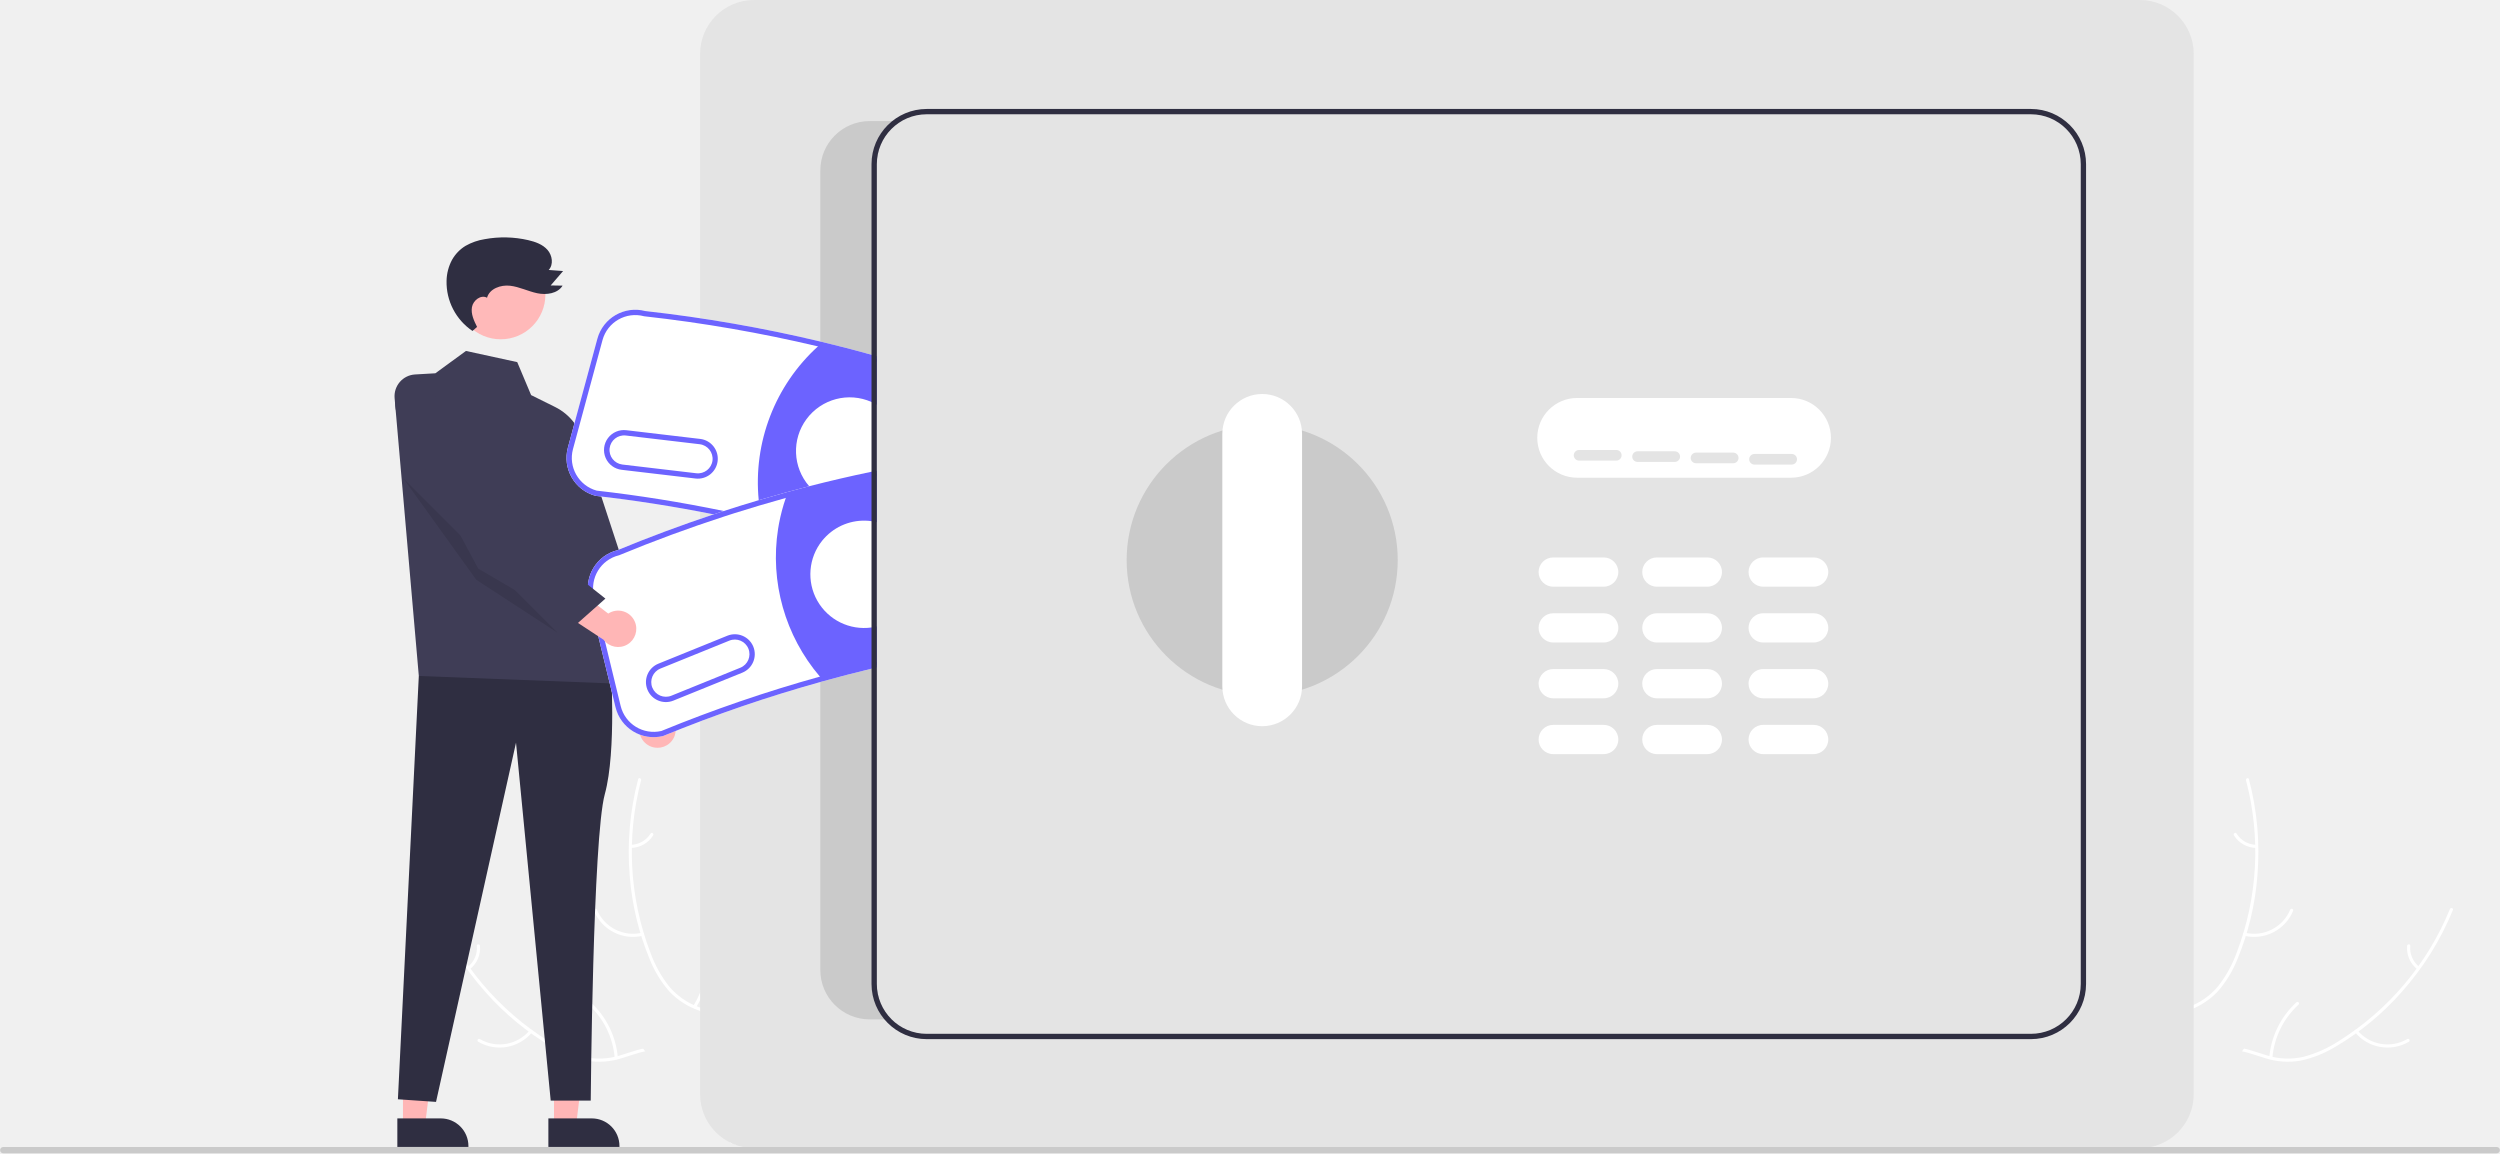
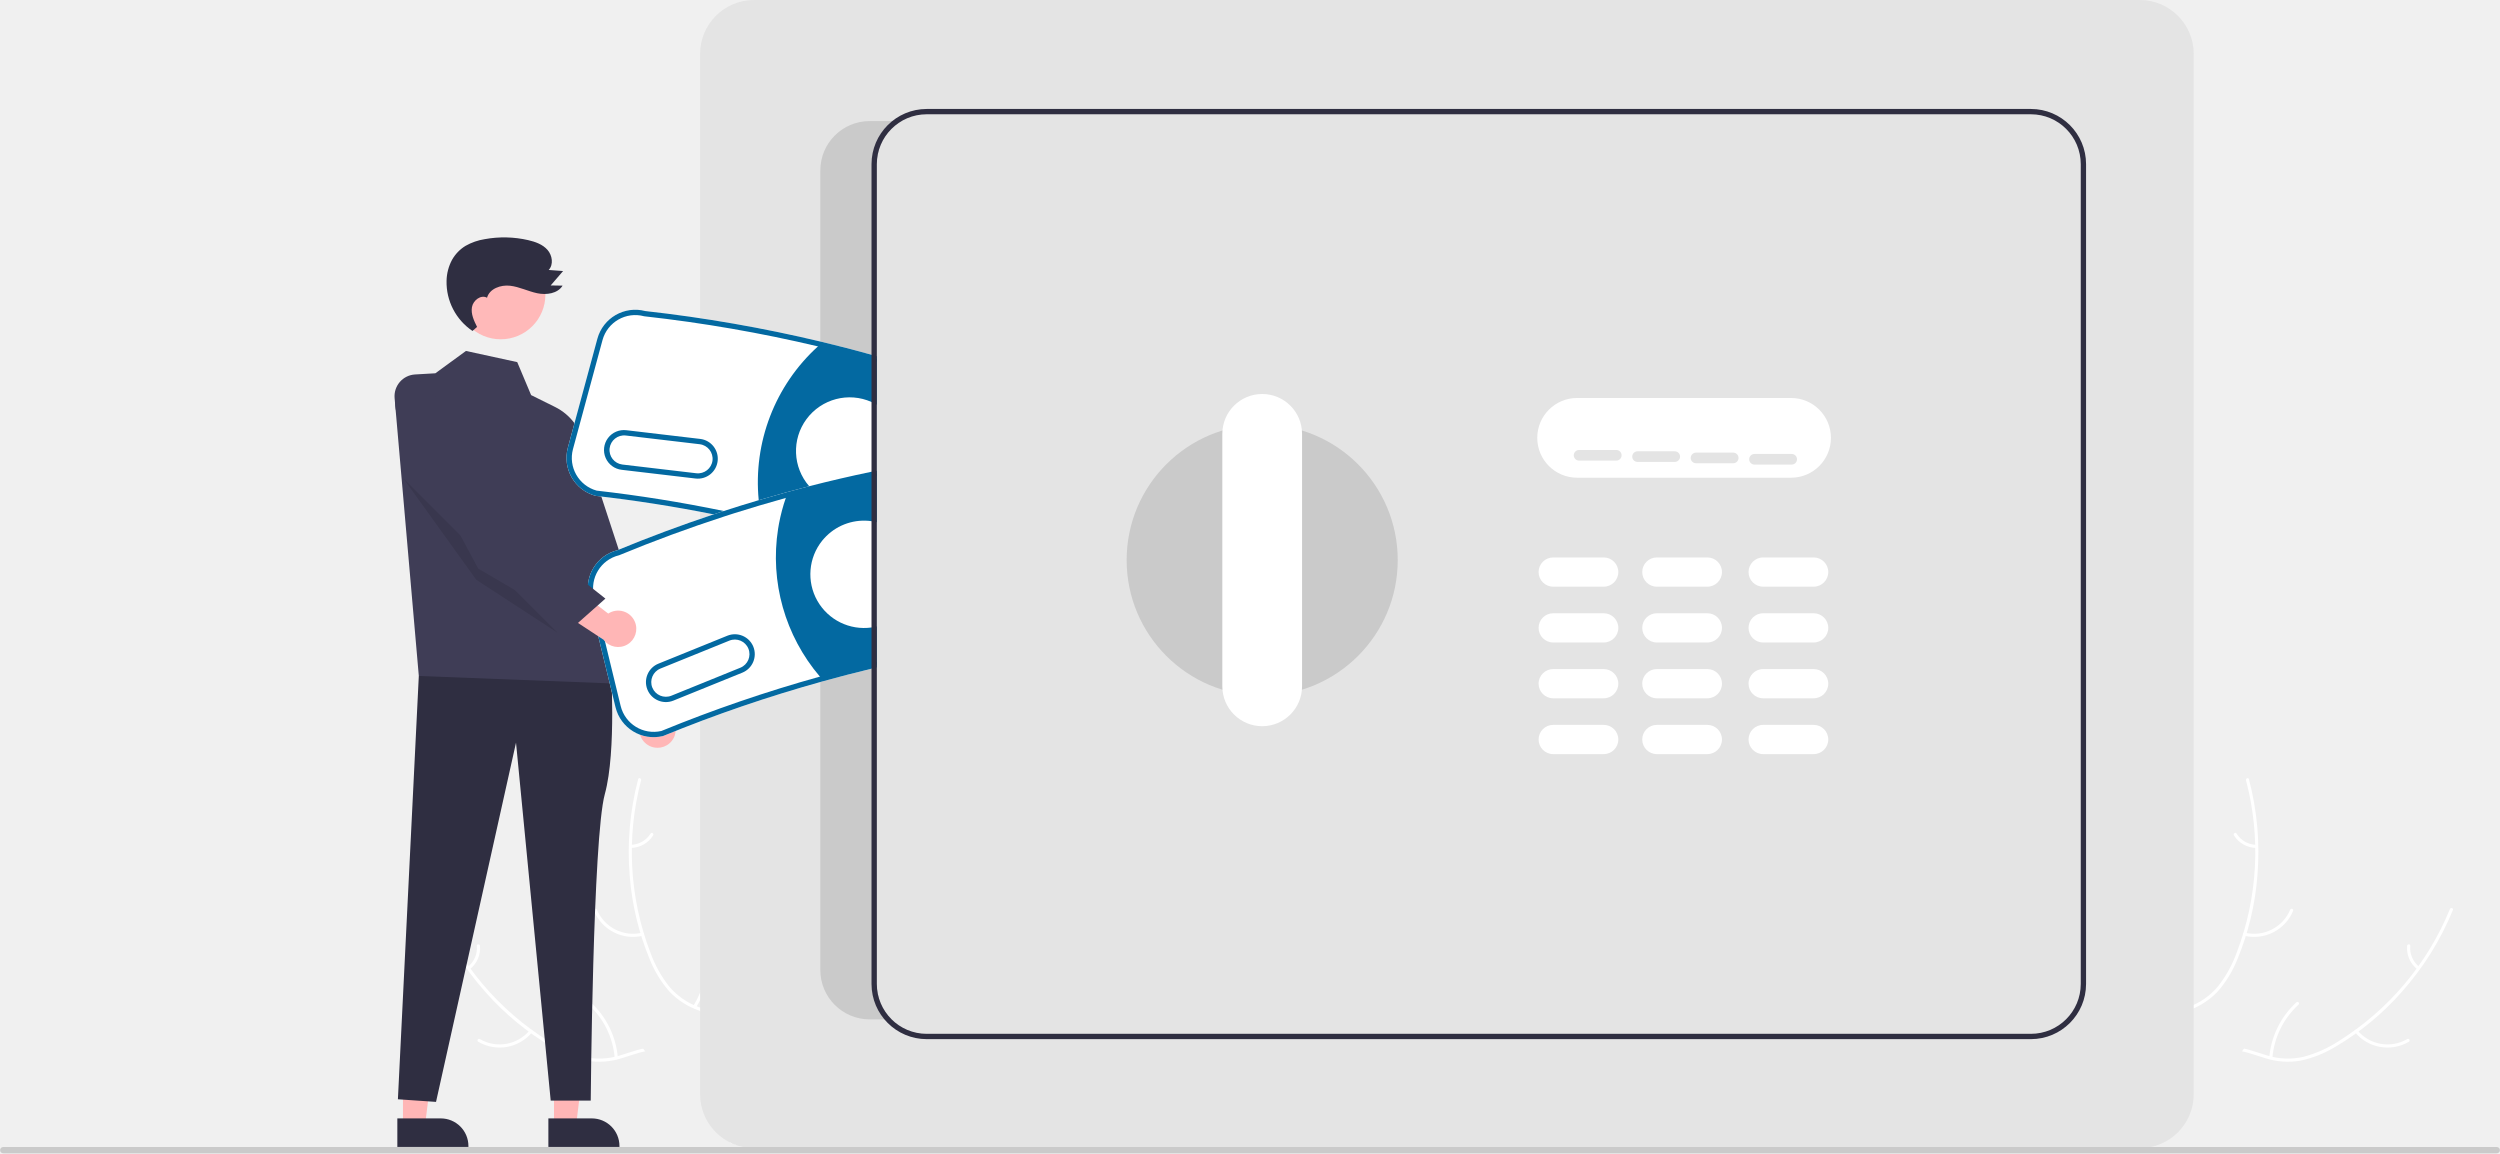
<svg xmlns="http://www.w3.org/2000/svg" data-name="Layer 1" width="940.675" height="433.962" viewBox="0 0 940.675 433.962">
  <path d="M329.153,642.833c-22.523-14.678-38.899-41.062-35.548-67.736a123.863,123.863,0,0,0,76.435,37.278c11.219,1.123,23.814,1.203,31.781,9.181,4.957,4.964,7.064,12.219,7.172,19.234.108,7.015-1.577,13.919-3.252,20.732l.412,1.702C379.287,662.231,351.676,657.511,329.153,642.833Z" transform="translate(-129.6623 -233.0189)" fill="#f0f0f0" />
  <path d="M294.169,575.092a105.87,105.87,0,0,0,42.013,49.777,45.591,45.591,0,0,0,13.057,5.792,26.149,26.149,0,0,0,13.752-.528c4.18-1.223,8.313-2.957,12.718-3.142a16.011,16.011,0,0,1,12.09,5.027c3.962,3.993,6.252,9.171,8.316,14.312,2.292,5.709,4.582,11.675,9.25,15.903.566.512-.262,1.36-.827.848-8.121-7.357-9.015-19.159-15.398-27.694-2.979-3.982-7.175-7.091-12.306-7.223-4.487-.115-8.751,1.67-12.972,2.945a27.903,27.903,0,0,1-13.427,1.017,42.148,42.148,0,0,1-13.232-5.269,102.713,102.713,0,0,1-24.765-20.427A107.747,107.747,0,0,1,293.027,575.407c-.288-.704.857-1.014,1.142-.315Z" transform="translate(-129.6623 -233.0189)" fill="#fff" />
  <path d="M329.878,621.438a15.884,15.884,0,0,1-20.255,3.572c-.657-.387-.085-1.426.572-1.038a14.708,14.708,0,0,0,18.835-3.361c.484-.589,1.329.241.848.827Z" transform="translate(-129.6623 -233.0189)" fill="#fff" />
  <path d="M360.954,631.032a30.615,30.615,0,0,0-9.853-20.018c-.564-.514.264-1.362.827-.848a31.844,31.844,0,0,1,10.211,20.851c.062.761-1.123.772-1.185.015Z" transform="translate(-129.6623 -233.0189)" fill="#fff" />
  <path d="M305.737,596.777a8.991,8.991,0,0,0,3.347-7.848c-.072-.76,1.113-.77,1.185-.015a10.075,10.075,0,0,1-3.683,8.69.612.612,0,0,1-.838.011.595.595,0,0,1-.011-.838Z" transform="translate(-129.6623 -233.0189)" fill="#fff" />
  <path d="M370.433,526.285c.058.473.117.947.184,1.425a118.406,118.406,0,0,0,3.986,18.789c.134.477.278.959.425,1.432a124.827,124.827,0,0,0,21.468,40.635,121.223,121.223,0,0,0,12.53,13.5c6.233,5.766,13.45,11.523,17.3,18.798a20.798,20.798,0,0,1,1.087,2.333l-19.216,39.393c-.089.068-.168.14-.257.208l-.695,1.608c-.248-.199-.501-.411-.748-.61-.144-.115-.284-.239-.428-.353-.095-.079-.189-.159-.279-.225-.032-.026-.063-.053-.086-.075-.09-.066-.167-.137-.248-.199q-2.124-1.77-4.23-3.576c-.009-.004-.009-.004-.014-.018-10.676-9.203-20.678-19.377-28.817-30.746-.245-.342-.499-.688-.735-1.048a115.673,115.673,0,0,1-9.609-16.248,102.262,102.262,0,0,1-4.016-9.536,85.037,85.037,0,0,1-4.997-26.114c-.568-17.768,4.553-35.519,16.475-48.396C369.818,526.931,370.119,526.61,370.433,526.285Z" transform="translate(-129.6623 -233.0189)" fill="#f0f0f0" />
  <path d="M370.89,526.618a105.87,105.87,0,0,0,3.576,65.039,45.591,45.591,0,0,0,6.938,12.486,26.149,26.149,0,0,0,11.298,7.858c4.073,1.54,8.418,2.644,12.046,5.148a16.011,16.011,0,0,1,6.627,11.293c.759,5.573-.529,11.087-1.977,16.435-1.607,5.938-3.371,12.08-2.189,18.267.143.75-1.028.928-1.171.179-2.055-10.763,4.337-20.725,4.379-31.383.019-4.973-1.46-9.982-5.477-13.176-3.513-2.793-7.993-3.935-12.13-5.459a27.903,27.903,0,0,1-11.333-7.272A42.148,42.148,0,0,1,374.083,593.86a102.712,102.712,0,0,1-7.475-31.22,107.747,107.747,0,0,1,3.18-36.459c.194-.735,1.295-.294,1.102.436Z" transform="translate(-129.6623 -233.0189)" fill="#fff" />
  <path d="M371.497,585.122a15.884,15.884,0,0,1-18.323-9.343c-.291-.705.79-1.19,1.082-.484a14.708,14.708,0,0,0,17.062,8.656c.741-.179.916.993.179,1.171Z" transform="translate(-129.6623 -233.0189)" fill="#fff" />
  <path d="M390.534,611.492a30.615,30.615,0,0,0,4.185-21.915c-.14-.75,1.031-.928,1.171-.179a31.844,31.844,0,0,1-4.401,22.796c-.409.645-1.361-.059-.955-.701Z" transform="translate(-129.6623 -233.0189)" fill="#fff" />
  <path d="M367.07,550.896a8.991,8.991,0,0,0,7.397-4.251c.4-.65,1.353.055.955.701a10.075,10.075,0,0,1-8.173,4.721.612.612,0,0,1-.675-.496.595.595,0,0,1,.496-.675Z" transform="translate(-129.6623 -233.0189)" fill="#fff" />
  <path d="M1016.501,642.833c22.523-14.678,38.899-41.062,35.548-67.736a123.863,123.863,0,0,1-76.435,37.278c-11.219,1.123-23.814,1.203-31.781,9.181-4.957,4.964-7.064,12.219-7.172,19.234-.108,7.015,1.577,13.919,3.252,20.732l-.412,1.702C966.366,662.231,993.978,657.511,1016.501,642.833Z" transform="translate(-129.6623 -233.0189)" fill="#f0f0f0" />
  <path d="M1051.484,575.092a105.87,105.87,0,0,1-42.013,49.777,45.591,45.591,0,0,1-13.057,5.792,26.149,26.149,0,0,1-13.752-.528c-4.18-1.223-8.313-2.957-12.718-3.142a16.011,16.011,0,0,0-12.09,5.027c-3.962,3.993-6.252,9.171-8.316,14.312-2.292,5.709-4.582,11.675-9.25,15.903-.566.512.262,1.36.827.848,8.121-7.357,9.015-19.159,15.398-27.694,2.979-3.982,7.175-7.091,12.306-7.223,4.487-.115,8.751,1.67,12.972,2.945a27.902,27.902,0,0,0,13.427,1.017,42.148,42.148,0,0,0,13.232-5.269,102.713,102.713,0,0,0,24.765-20.427,107.747,107.747,0,0,0,19.411-31.025c.288-.704-.857-1.014-1.142-.315Z" transform="translate(-129.6623 -233.0189)" fill="#fff" />
  <path d="M1015.776,621.438a15.884,15.884,0,0,0,20.255,3.572c.657-.387.085-1.426-.572-1.038a14.708,14.708,0,0,1-18.835-3.361c-.484-.589-1.329.241-.848.827Z" transform="translate(-129.6623 -233.0189)" fill="#fff" />
  <path d="M984.699,631.032a30.615,30.615,0,0,1,9.853-20.018c.564-.514-.264-1.362-.827-.848a31.844,31.844,0,0,0-10.211,20.851c-.062.761,1.123.772,1.185.015Z" transform="translate(-129.6623 -233.0189)" fill="#fff" />
  <path d="M1039.917,596.777a8.991,8.991,0,0,1-3.347-7.848c.072-.76-1.113-.77-1.185-.015a10.075,10.075,0,0,0,3.683,8.69.612.612,0,0,0,.838.011.595.595,0,0,0,.011-.838Z" transform="translate(-129.6623 -233.0189)" fill="#fff" />
  <path d="M975.221,526.285c-.058.473-.117.947-.184,1.425a118.407,118.407,0,0,1-3.986,18.789c-.134.477-.278.959-.425,1.432a124.827,124.827,0,0,1-21.468,40.635,121.225,121.225,0,0,1-12.53,13.5c-6.233,5.766-13.45,11.523-17.3,18.798a20.796,20.796,0,0,0-1.087,2.333L937.456,662.59c.089.068.168.14.257.208l.695,1.608c.248-.199.501-.411.748-.61.144-.115.284-.239.428-.353.095-.079.189-.159.28-.225.032-.026.063-.053.086-.075.09-.066.167-.137.248-.199q2.124-1.77,4.23-3.576c.009-.004.009-.004.014-.018,10.676-9.203,20.678-19.377,28.817-30.746.245-.342.499-.688.735-1.048a115.673,115.673,0,0,0,9.609-16.248,102.26,102.26,0,0,0,4.016-9.536,85.036,85.036,0,0,0,4.997-26.114c.568-17.768-4.553-35.519-16.475-48.396C975.836,526.931,975.535,526.61,975.221,526.285Z" transform="translate(-129.6623 -233.0189)" fill="#f0f0f0" />
  <path d="M974.764,526.618a105.87,105.87,0,0,1-3.576,65.039,45.591,45.591,0,0,1-6.938,12.486,26.149,26.149,0,0,1-11.298,7.858c-4.073,1.54-8.418,2.644-12.046,5.148a16.011,16.011,0,0,0-6.627,11.293c-.759,5.573.529,11.087,1.977,16.435,1.607,5.938,3.371,12.08,2.189,18.267-.143.75,1.028.928,1.171.179,2.055-10.763-4.337-20.725-4.379-31.383-.019-4.973,1.46-9.982,5.477-13.176,3.513-2.793,7.993-3.935,12.13-5.459a27.902,27.902,0,0,0,11.333-7.272A42.148,42.148,0,0,0,971.571,593.86a102.712,102.712,0,0,0,7.475-31.22,107.747,107.747,0,0,0-3.18-36.459c-.194-.735-1.295-.294-1.102.436Z" transform="translate(-129.6623 -233.0189)" fill="#fff" />
  <path d="M974.157,585.122A15.884,15.884,0,0,0,992.48,575.779c.291-.705-.79-1.19-1.082-.484a14.708,14.708,0,0,1-17.062,8.656c-.741-.179-.916.993-.179,1.171Z" transform="translate(-129.6623 -233.0189)" fill="#fff" />
  <path d="M955.12,611.492a30.615,30.615,0,0,1-4.185-21.915c.14-.75-1.031-.928-1.171-.179a31.844,31.844,0,0,0,4.401,22.796c.409.645,1.361-.059.955-.701Z" transform="translate(-129.6623 -233.0189)" fill="#fff" />
  <path d="M978.584,550.896a8.991,8.991,0,0,1-7.397-4.251c-.4-.65-1.353.055-.955.701a10.075,10.075,0,0,0,8.173,4.721.612.612,0,0,0,.675-.496.595.595,0,0,0-.496-.675Z" transform="translate(-129.6623 -233.0189)" fill="#fff" />
  <path d="M373.514,513.394a6.803,6.803,0,0,1-1.614-10.306l-11.981-20.999,12.537.81,9.455,19.817A6.84,6.84,0,0,1,373.514,513.394Z" transform="translate(-129.6623 -233.0189)" fill="#ffb6b6" />
  <polygon points="151.623 423.528 159.918 423.528 163.864 391.535 151.622 391.536 151.623 423.528" fill="#ffb6b6" />
  <path d="M279.17,653.839l16.335-.001h.001A10.41,10.41,0,0,1,305.915,664.248v.338l-26.745.001Z" transform="translate(-129.6623 -233.0189)" fill="#2f2e41" />
  <polygon points="208.454 423.528 216.748 423.528 220.694 391.535 208.452 391.536 208.454 423.528" fill="#ffb6b6" />
  <path d="M336,653.839l16.335-.001h.001a10.41,10.41,0,0,1,10.41,10.41v.338l-26.745.001Z" transform="translate(-129.6623 -233.0189)" fill="#2f2e41" />
  <path d="M359.444,482.991s2.281,32.489-2.212,48.851-5.296,115.312-5.296,115.312H336.876l-13.054-134.691L293.727,647.629l-14.346-.986,7.867-159.275Z" transform="translate(-129.6623 -233.0189)" fill="#2f2e41" />
  <path d="M293.473,373.473l11.514-8.402,19.293,4.201,5.223,12.409,8.999,4.462a20.399,20.399,0,0,1,11.127,15.352l12.856,88.78-75.236-2.908-9.108-104.556a8.197,8.197,0,0,1,7.69-8.894Z" transform="translate(-129.6623 -233.0189)" fill="#3f3d56" />
  <polygon points="213.6 160.059 220.549 169.426 250.815 261.738 236.628 267.418 213.911 224.403 213.6 160.059" fill="#3f3d56" />
  <circle cx="188.411" cy="110.861" r="16.804" fill="#ffb9b9" />
  <polygon points="151.778 179.997 179.2 218.137 209.852 238.125 151.778 179.997" opacity="0.1" />
  <path d="M309.168,356.028c-1.169-2.334-2.371-4.874-1.925-7.445s3.398-4.812,5.675-3.537c.945-3.415,5.128-4.91,8.649-4.515s6.764,2.093,10.231,2.822,7.678.151,9.553-2.856l-4.484-.078,4.669-5.416-5.413-.405c1.875-2.023,1.377-5.461-.438-7.538s-4.569-3.06-7.257-3.682a40.428,40.428,0,0,0-16.342-.376A21.245,21.245,0,0,0,304.826,325.528a14.445,14.445,0,0,0-5.076,5.264,17.377,17.377,0,0,0-2.062,7.919,22.145,22.145,0,0,0,9.757,18.837" transform="translate(-129.6623 -233.0189)" fill="#2f2e41" />
  <path d="M934.835,665.019H413.347a20.279,20.279,0,0,1-20.256-20.256V253.275a20.279,20.279,0,0,1,20.256-20.256H934.835a20.279,20.279,0,0,1,20.256,20.256V644.763A20.279,20.279,0,0,1,934.835,665.019Z" transform="translate(-129.6623 -233.0189)" fill="#e4e4e4" />
  <path d="M803.587,412.769H723.086a15,15,0,0,1,0-30h80.5a15,15,0,0,1,0,30Z" transform="translate(-129.6623 -233.0189)" fill="#fff" />
  <path d="M733.087,453.769h-19a5.5,5.5,0,0,1,0-11h19a5.5,5.5,0,0,1,0,11Z" transform="translate(-129.6623 -233.0189)" fill="#fff" />
  <path d="M812.087,453.769h-19a5.5,5.5,0,0,1,0-11h19a5.5,5.5,0,0,1,0,11Z" transform="translate(-129.6623 -233.0189)" fill="#fff" />
  <path d="M772.087,453.769h-19a5.5,5.5,0,0,1,0-11h19a5.5,5.5,0,0,1,0,11Z" transform="translate(-129.6623 -233.0189)" fill="#fff" />
  <path d="M733.087,474.769h-19a5.5,5.5,0,0,1,0-11h19a5.5,5.5,0,0,1,0,11Z" transform="translate(-129.6623 -233.0189)" fill="#fff" />
  <path d="M812.087,474.769h-19a5.5,5.5,0,0,1,0-11h19a5.5,5.5,0,0,1,0,11Z" transform="translate(-129.6623 -233.0189)" fill="#fff" />
  <path d="M772.087,474.769h-19a5.5,5.5,0,0,1,0-11h19a5.5,5.5,0,0,1,0,11Z" transform="translate(-129.6623 -233.0189)" fill="#fff" />
  <path d="M733.087,495.769h-19a5.5,5.5,0,0,1,0-11h19a5.5,5.5,0,0,1,0,11Z" transform="translate(-129.6623 -233.0189)" fill="#fff" />
  <path d="M812.087,495.769h-19a5.5,5.5,0,0,1,0-11h19a5.5,5.5,0,0,1,0,11Z" transform="translate(-129.6623 -233.0189)" fill="#fff" />
  <path d="M772.087,495.769h-19a5.5,5.5,0,0,1,0-11h19a5.5,5.5,0,0,1,0,11Z" transform="translate(-129.6623 -233.0189)" fill="#fff" />
  <path d="M733.087,516.769h-19a5.5,5.5,0,0,1,0-11h19a5.5,5.5,0,1,1,0,11Z" transform="translate(-129.6623 -233.0189)" fill="#fff" />
  <path d="M812.087,516.769h-19a5.5,5.5,0,0,1,0-11h19a5.5,5.5,0,1,1,0,11Z" transform="translate(-129.6623 -233.0189)" fill="#fff" />
  <path d="M772.087,516.769h-19a5.5,5.5,0,0,1,0-11h19a5.5,5.5,0,1,1,0,11Z" transform="translate(-129.6623 -233.0189)" fill="#fff" />
  <circle cx="474.924" cy="210.75" r="51" fill="#cacaca" />
  <path d="M604.587,506.269a15.017,15.017,0,0,1-15-15v-95a15,15,0,1,1,30,0v95A15.017,15.017,0,0,1,604.587,506.269Z" transform="translate(-129.6623 -233.0189)" fill="#fff" />
  <path d="M737.823,406.328h-14a2,2,0,0,1,0-4h14a2,2,0,1,1,0,4Z" transform="translate(-129.6623 -233.0189)" fill="#e4e4e4" />
  <path d="M759.823,406.828h-14a2,2,0,0,1,0-4h14a2,2,0,1,1,0,4Z" transform="translate(-129.6623 -233.0189)" fill="#e4e4e4" />
  <path d="M781.823,407.328h-14a2,2,0,0,1,0-4h14a2,2,0,1,1,0,4Z" transform="translate(-129.6623 -233.0189)" fill="#e4e4e4" />
  <path d="M803.823,407.828h-14a2,2,0,0,1,0-4h14a2,2,0,1,1,0,4Z" transform="translate(-129.6623 -233.0189)" fill="#e4e4e4" />
  <path d="M459.587,603.268a18.693,18.693,0,0,0,5.56,13.31h-8.261a18.559,18.559,0,0,1-18.559-18.559V297.137a18.559,18.559,0,0,1,18.559-18.559h12.021a18.744,18.744,0,0,0-9.32,16.2Z" transform="translate(-129.6623 -233.0189)" fill="#cacaca" />
  <path d="M1069.147,666.981H130.853a1.191,1.191,0,0,1,0-2.381h938.294a1.191,1.191,0,0,1,0,2.381Z" transform="translate(-129.6623 -233.0189)" fill="#cacaca" />
  <path d="M457.587,366.498q-9.48-2.655-19.03-4.92a543.559,543.559,0,0,0-66.09-11.52,14.785,14.785,0,0,0-18.03,10.41l-11.11,41a14.777,14.777,0,0,0,10.39,18.11l.15.03c14.7,1.67,29.54,3.99,44.3,6.95,1.32.26,2.63.53,3.95.81q7.095,1.47,14.15,3.14c2.06.48,4.11.98,6.17,1.49q8.31,2.07,16.63,4.41,9.255,2.61,18.52,5.57c.67.2,1.34.41,2,.63v-75.54C458.927,366.868,458.257,366.678,457.587,366.498Z" transform="translate(-129.6623 -233.0189)" fill="#fff" />
-   <path d="M457.587,366.498q-9.48-2.655-19.03-4.92a543.559,543.559,0,0,0-66.09-11.52,14.785,14.785,0,0,0-18.03,10.41l-11.11,41a14.777,14.777,0,0,0,10.39,18.11l.15.03c14.7,1.67,29.54,3.99,44.3,6.95,1.32.26,2.63.53,3.95.81q7.095,1.47,14.15,3.14c2.06.48,4.11.98,6.17,1.49q8.31,2.07,16.63,4.41,9.255,2.61,18.52,5.57c.67.2,1.34.41,2,.63v-2.11c-.67-.21-1.34-.42-2-.63q-8.52-2.715-17.02-5.11-3.18-.915-6.36-1.77-5.73-1.545-11.43-2.96-3.03-.765-6.05-1.47c-.15-.04-.31-.07-.46-.11q-5.145-1.215-10.31-2.32c-1.32-.28-2.64-.56-3.96-.83-15.92-3.3-31.96-5.87-47.83-7.67a12.777,12.777,0,0,1-8.91-15.63l11.11-41.01a12.767,12.767,0,0,1,15.65-8.97l.15.02a541.782,541.782,0,0,1,65.26,11.32c.22.06.44.11.66.16q9.781,2.34,19.5,5.06c.66.18,1.33.37,2,.57v-2.08C458.927,366.868,458.257,366.678,457.587,366.498Z" transform="translate(-129.6623 -233.0189)" fill="#6c63ff" />
-   <path d="M459.587,368.108v73.44c-.67-.22-1.33-.43-2-.64q-8.865-2.835-17.79-5.34-8.566-2.43-17.19-4.57c-2.04-.5-4.07-.99-6.11-1.47-.08-.36-.16-.72-.23-1.08-.37-1.72-.66-3.46-.88-5.21-.1-.67-.17-1.34-.24-2.02a69.067,69.067,0,0,1,22.28-57.86c.29-.28.59-.55.89-.81q9.69,2.31,19.27,5C458.257,367.718,458.927,367.908,459.587,368.108Z" transform="translate(-129.6623 -233.0189)" fill="#6c63ff" />
-   <path d="M393.177,398.178l-27.81-3.28a7.502,7.502,0,1,0-1.76,14.9l27.81,3.28a7.502,7.502,0,0,0,1.76-14.9Zm4.58,8.1a5.506,5.506,0,0,1-6.11,4.81l-27.81-3.28a5.498,5.498,0,0,1,1.29-10.92l27.81,3.28A5.52,5.52,0,0,1,397.757,406.278Z" transform="translate(-129.6623 -233.0189)" fill="#6c63ff" />
+   <path d="M457.587,366.498q-9.48-2.655-19.03-4.92a543.559,543.559,0,0,0-66.09-11.52,14.785,14.785,0,0,0-18.03,10.41l-11.11,41a14.777,14.777,0,0,0,10.39,18.11l.15.03c14.7,1.67,29.54,3.99,44.3,6.95,1.32.26,2.63.53,3.95.81q7.095,1.47,14.15,3.14c2.06.48,4.11.98,6.17,1.49q8.31,2.07,16.63,4.41,9.255,2.61,18.52,5.57c.67.2,1.34.41,2,.63v-2.11c-.67-.21-1.34-.42-2-.63q-8.52-2.715-17.02-5.11-3.18-.915-6.36-1.77-5.73-1.545-11.43-2.96-3.03-.765-6.05-1.47c-.15-.04-.31-.07-.46-.11q-5.145-1.215-10.31-2.32c-1.32-.28-2.64-.56-3.96-.83-15.92-3.3-31.96-5.87-47.83-7.67a12.777,12.777,0,0,1-8.91-15.63l11.11-41.01a12.767,12.767,0,0,1,15.65-8.97l.15.02a541.782,541.782,0,0,1,65.26,11.32c.22.06.44.11.66.16q9.781,2.34,19.5,5.06c.66.18,1.33.37,2,.57v-2.08C458.927,366.868,458.257,366.678,457.587,366.498Z" transform="translate(-129.6623 -233.0189)" fill="#0369a1" />
+   <path d="M459.587,368.108v73.44c-.67-.22-1.33-.43-2-.64q-8.865-2.835-17.79-5.34-8.566-2.43-17.19-4.57c-2.04-.5-4.07-.99-6.11-1.47-.08-.36-.16-.72-.23-1.08-.37-1.72-.66-3.46-.88-5.21-.1-.67-.17-1.34-.24-2.02a69.067,69.067,0,0,1,22.28-57.86c.29-.28.59-.55.89-.81q9.69,2.31,19.27,5C458.257,367.718,458.927,367.908,459.587,368.108Z" transform="translate(-129.6623 -233.0189)" fill="#0369a1" />
+   <path d="M393.177,398.178l-27.81-3.28a7.502,7.502,0,1,0-1.76,14.9l27.81,3.28a7.502,7.502,0,0,0,1.76-14.9Zm4.58,8.1a5.506,5.506,0,0,1-6.11,4.81l-27.81-3.28a5.498,5.498,0,0,1,1.29-10.92l27.81,3.28A5.52,5.52,0,0,1,397.757,406.278Z" transform="translate(-129.6623 -233.0189)" fill="#0369a1" />
  <path d="M459.587,385.308v34.83a16.298,16.298,0,0,1-2,1.02,20.168,20.168,0,0,1-21.84-3.54c-.28-.25-.56-.52-.83-.8-.27-.27-.53-.56-.78-.85a20.186,20.186,0,0,1,23.45-31.69A20.895,20.895,0,0,1,459.587,385.308Z" transform="translate(-129.6623 -233.0189)" fill="#fff" />
  <path d="M457.587,410.518q-11.804,2.46-23.45,5.45-4.35,1.11-8.67,2.3-5.16,1.425-10.32,2.95-6.584,1.95-13.15,4.08c-1.27.42-2.55.84-3.83,1.26-12.17,4.06-24.26,8.56-36.15,13.47a14.787,14.787,0,0,0-10.79,17.81l10.03,41.28a14.779,14.779,0,0,0,17.83,10.86l.14-.05a533.852,533.852,0,0,1,59.93-20.52q9.12-2.535,18.43-4.78c.67-.16,1.33-.32,2-.47v-74.05C458.917,410.228,458.257,410.368,457.587,410.518Z" transform="translate(-129.6623 -233.0189)" fill="#fff" />
-   <path d="M457.587,410.518q-11.804,2.46-23.45,5.45-4.35,1.11-8.67,2.3-5.16,1.425-10.32,2.95-6.584,1.95-13.15,4.08c-1.27.42-2.55.84-3.83,1.26-12.17,4.06-24.26,8.56-36.15,13.47a14.787,14.787,0,0,0-10.79,17.81l10.03,41.28a14.779,14.779,0,0,0,17.83,10.86l.14-.05a533.852,533.852,0,0,1,59.93-20.52q9.12-2.535,18.43-4.78c.67-.16,1.33-.32,2-.47v-2.06c-.67.16-1.33.32-2,.48-.5.12-1.01.24-1.51.36q-8.82,2.145-17.45,4.54c-.15.04-.31.09-.46.13a533.386,533.386,0,0,0-59.63,20.45,12.788,12.788,0,0,1-15.34-9.41l-10.02-41.28a12.772,12.772,0,0,1,9.38-15.41l.15-.05c12.95-5.36,26.13-10.22,39.41-14.54,1.28-.42,2.56-.83,3.84-1.24q4.71-1.485,9.43-2.89,4.98-1.485,9.95-2.86.33-.09.66-.18,4.86-1.335,9.75-2.58,10.845-2.76,21.84-5.07c.66-.14,1.33-.28,2-.41v-2.03C458.917,410.228,458.257,410.368,457.587,410.518Z" transform="translate(-129.6623 -233.0189)" fill="#6c63ff" />
-   <path d="M459.587,411.118v72.01c-.66.15-1.33.3-2,.46q-9.39,2.28-18.7,4.86-.375-.42-.72-.84a69.12,69.12,0,0,1-15.73-55.61c.05-.33.11-.67.17-1,.05-.32.11-.65.17-.97a68.508,68.508,0,0,1,2.56-9.65c.13-.38.26-.76.4-1.14q4.575-1.26,9.18-2.42,11.265-2.91,22.67-5.29C458.247,411.378,458.917,411.248,459.587,411.118Z" transform="translate(-129.6623 -233.0189)" fill="#6c63ff" />
-   <path d="M413.117,476.348a7.509,7.509,0,0,0-9.77-4.13l-25.95,10.52a7.5,7.5,0,0,0,5.64,13.9l25.95-10.52A7.517,7.517,0,0,0,413.117,476.348Zm-4.88,7.91-25.95,10.53a5.504,5.504,0,0,1-4.14-10.2l25.95-10.52a5.499,5.499,0,1,1,4.14,10.19Z" transform="translate(-129.6623 -233.0189)" fill="#6c63ff" />
+   <path d="M457.587,410.518q-11.804,2.46-23.45,5.45-4.35,1.11-8.67,2.3-5.16,1.425-10.32,2.95-6.584,1.95-13.15,4.08c-1.27.42-2.55.84-3.83,1.26-12.17,4.06-24.26,8.56-36.15,13.47a14.787,14.787,0,0,0-10.79,17.81l10.03,41.28a14.779,14.779,0,0,0,17.83,10.86l.14-.05a533.852,533.852,0,0,1,59.93-20.52q9.12-2.535,18.43-4.78c.67-.16,1.33-.32,2-.47v-2.06c-.67.16-1.33.32-2,.48-.5.12-1.01.24-1.51.36q-8.82,2.145-17.45,4.54c-.15.04-.31.09-.46.13a533.386,533.386,0,0,0-59.63,20.45,12.788,12.788,0,0,1-15.34-9.41l-10.02-41.28a12.772,12.772,0,0,1,9.38-15.41l.15-.05c12.95-5.36,26.13-10.22,39.41-14.54,1.28-.42,2.56-.83,3.84-1.24q4.71-1.485,9.43-2.89,4.98-1.485,9.95-2.86.33-.09.66-.18,4.86-1.335,9.75-2.58,10.845-2.76,21.84-5.07c.66-.14,1.33-.28,2-.41v-2.03C458.917,410.228,458.257,410.368,457.587,410.518Z" transform="translate(-129.6623 -233.0189)" fill="#0369a1" />
+   <path d="M459.587,411.118v72.01c-.66.15-1.33.3-2,.46q-9.39,2.28-18.7,4.86-.375-.42-.72-.84a69.12,69.12,0,0,1-15.73-55.61c.05-.33.11-.67.17-1,.05-.32.11-.65.17-.97a68.508,68.508,0,0,1,2.56-9.65c.13-.38.26-.76.4-1.14q4.575-1.26,9.18-2.42,11.265-2.91,22.67-5.29C458.247,411.378,458.917,411.248,459.587,411.118Z" transform="translate(-129.6623 -233.0189)" fill="#0369a1" />
+   <path d="M413.117,476.348a7.509,7.509,0,0,0-9.77-4.13l-25.95,10.52a7.5,7.5,0,0,0,5.64,13.9l25.95-10.52A7.517,7.517,0,0,0,413.117,476.348Zm-4.88,7.91-25.95,10.53a5.504,5.504,0,0,1-4.14-10.2l25.95-10.52a5.499,5.499,0,1,1,4.14,10.19Z" transform="translate(-129.6623 -233.0189)" fill="#0369a1" />
  <path d="M459.587,429.508v39.21a19.611,19.611,0,0,1-2,.4,20.205,20.205,0,0,1-18.52-32.71c.23-.29.47-.57.73-.84.24-.28.5-.55.77-.81a20.197,20.197,0,0,1,17.02-5.64A17.2,17.2,0,0,1,459.587,429.508Z" transform="translate(-129.6623 -233.0189)" fill="#fff" />
  <path d="M457.587,361.288v99.81c.67-.22,1.34-.43,2-.63v-98.27C458.917,361.888,458.257,361.588,457.587,361.288Zm0,0v99.81c.67-.22,1.34-.43,2-.63v-98.27C458.917,361.888,458.257,361.588,457.587,361.288Zm0,0v99.81c.67-.22,1.34-.43,2-.63v-98.27C458.917,361.888,458.257,361.588,457.587,361.288Zm0,7.29v115.01c.67-.16,1.34-.31,2-.46v-113.98C458.917,368.948,458.247,368.758,457.587,368.578Zm0,0v115.01c.67-.16,1.34-.31,2-.46v-113.98C458.917,368.948,458.247,368.758,457.587,368.578Zm0,0v115.01c.67-.16,1.34-.31,2-.46v-113.98C458.917,368.948,458.247,368.758,457.587,368.578Zm0,0v115.01c.67-.16,1.34-.31,2-.46v-113.98C458.917,368.948,458.247,368.758,457.587,368.578Zm0,0v116.05c.67-.16,1.33-.32,2-.47v-115.01C458.917,368.948,458.247,368.758,457.587,368.578Zm436.25-94.56H478.347a20.795,20.795,0,0,0-20.76,20.76v308.49a20.785,20.785,0,0,0,20.76,20.75H893.837a20.775,20.775,0,0,0,20.75-20.75v-308.49A20.777,20.777,0,0,0,893.837,274.018Zm18.75,329.25a18.769,18.769,0,0,1-18.75,18.75H478.347a18.778,18.778,0,0,1-18.76-18.75v-308.49a18.788,18.788,0,0,1,18.76-18.76H893.837a18.772,18.772,0,0,1,18.75,18.76Zm-455-234.69v114c.67-.16,1.33-.32,2-.48v-112.95C458.917,368.948,458.247,368.758,457.587,368.578Zm0,0v115.01c.67-.16,1.34-.31,2-.46v-113.98C458.917,368.948,458.247,368.758,457.587,368.578Zm0,0v115.01c.67-.16,1.34-.31,2-.46v-113.98C458.917,368.948,458.247,368.758,457.587,368.578Zm0,0v115.01c.67-.16,1.34-.31,2-.46v-113.98C458.917,368.948,458.247,368.758,457.587,368.578Zm0-7.29v99.81c.67-.22,1.34-.43,2-.63v-98.27C458.917,361.888,458.257,361.588,457.587,361.288Zm0,0v99.81c.67-.22,1.34-.43,2-.63v-98.27C458.917,361.888,458.257,361.588,457.587,361.288Z" transform="translate(-129.6623 -233.0189)" fill="#2f2e41" />
  <path d="M368.513,466.893a6.803,6.803,0,0,0-9.99-3.003l-19.171-14.73L338.446,461.69l18.344,12.067a6.84,6.84,0,0,0,11.723-6.864Z" transform="translate(-129.6623 -233.0189)" fill="#ffb6b6" />
  <path d="M291.262,377.995l-6.308-2.981s-10.163,2.859-5.225,16.297l29.879,55.664,36.479,21.357,11.372-10.077-36.505-28.884Z" transform="translate(-129.6623 -233.0189)" fill="#3f3d56" />
</svg>
